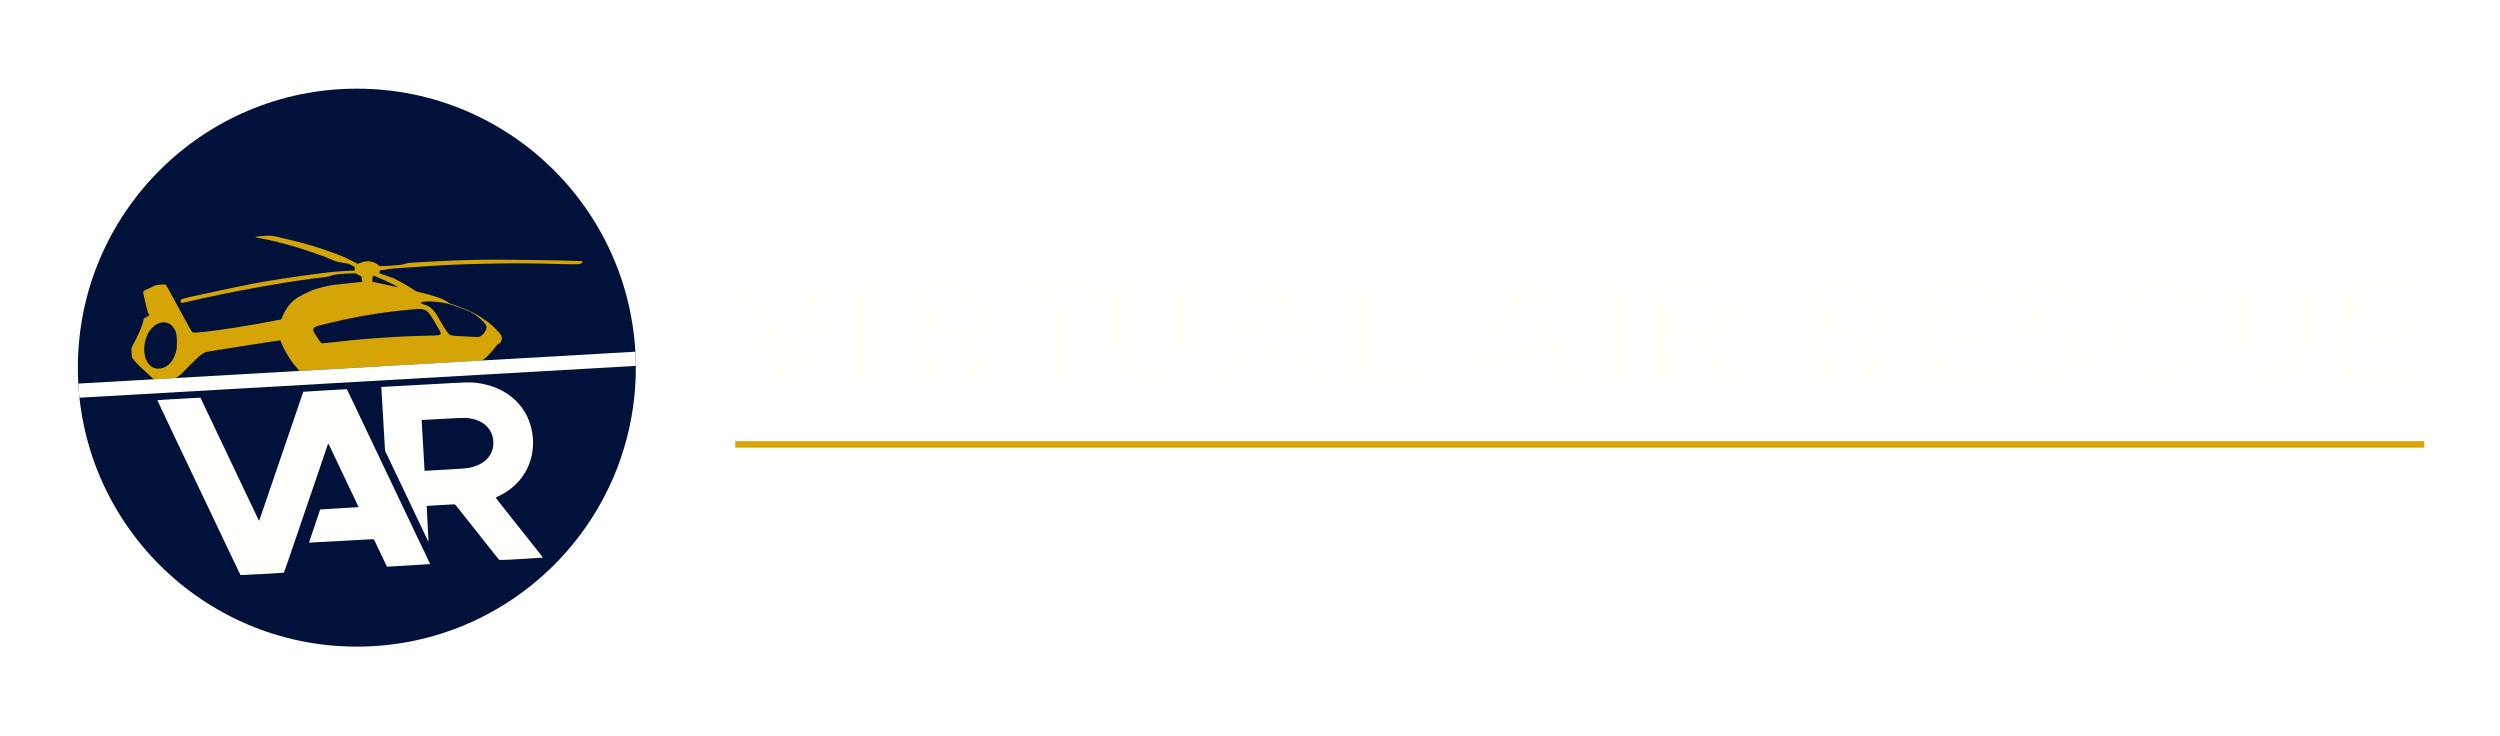
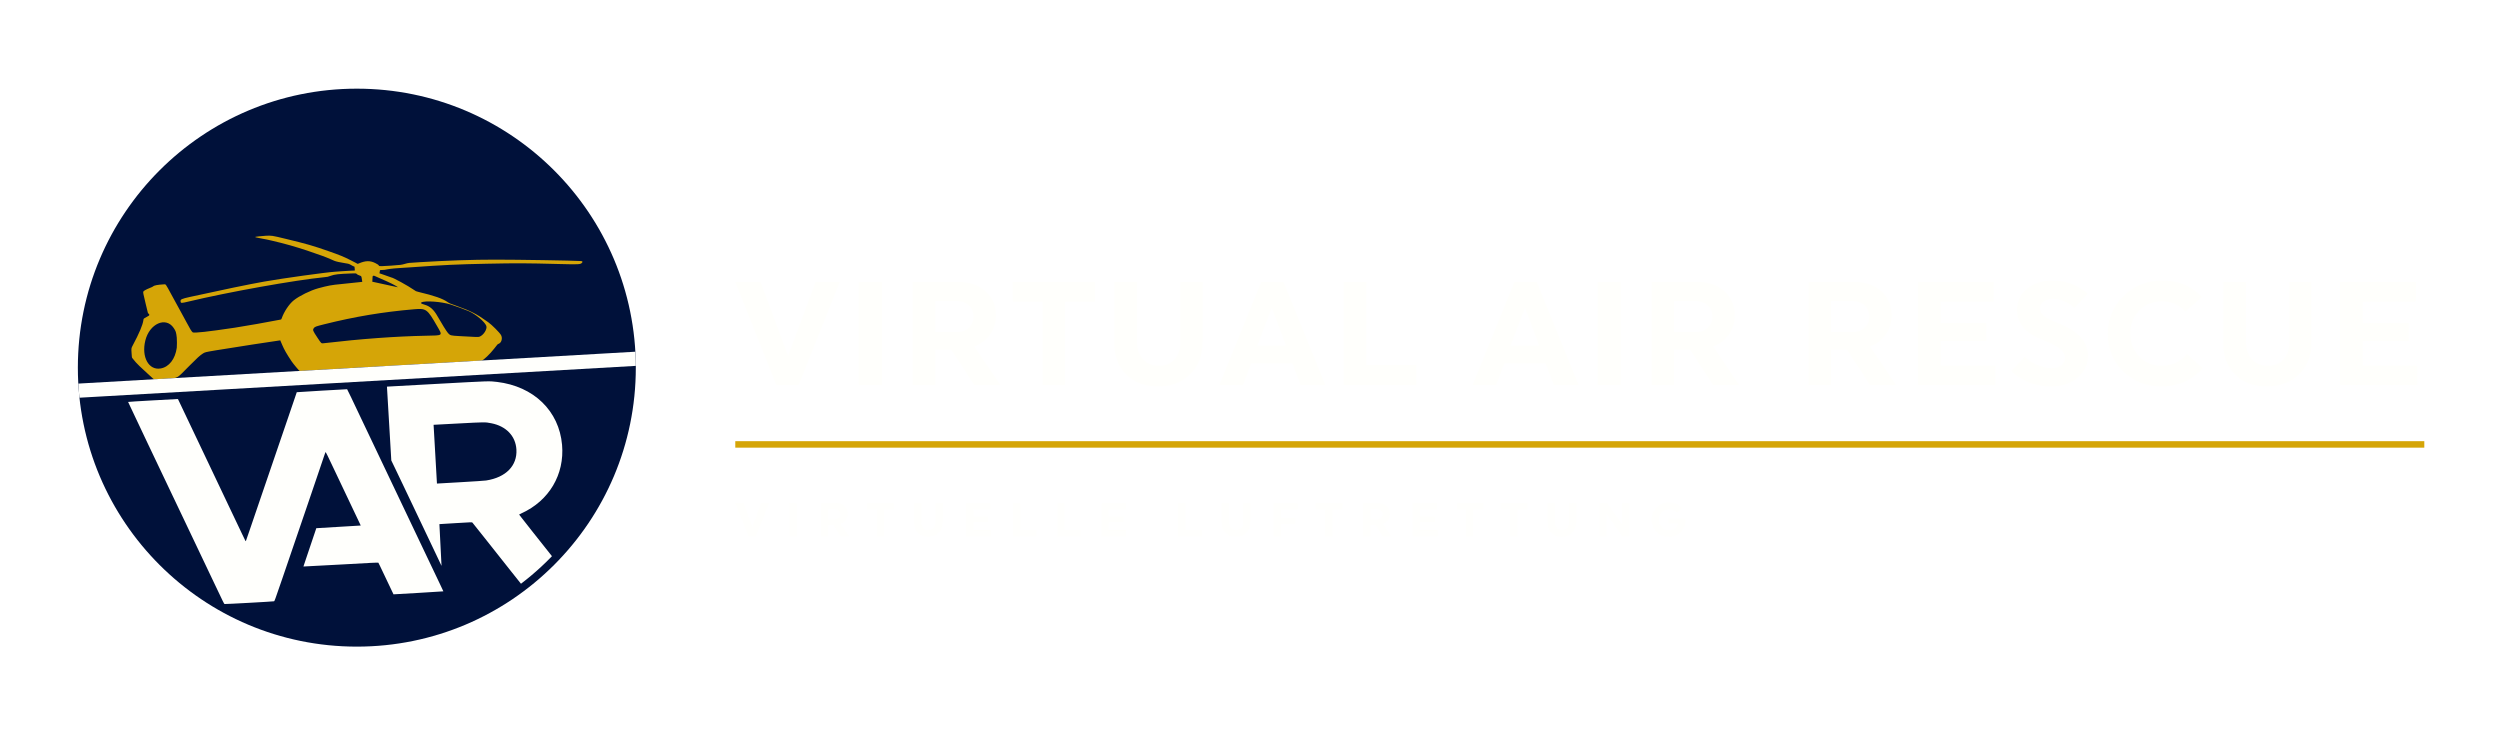
<svg xmlns="http://www.w3.org/2000/svg" viewBox="0 0 1156 340" width="1156" height="340">
  <g transform="translate(36,41.0) scale(0.5039062)">
    <defs>
      <clipPath id="n1">
        <circle cx="256" cy="256" r="256" />
      </clipPath>
    </defs>
    <g clip-path="url(#n1)">
      <circle cx="256" cy="256" r="256" fill="#00113A" />
      <g fill="#D5A507" transform="translate(49.00,134.89) scale(0.414)">
        <path d="M35.7 305.27C27.86 297.99 20 290.67 18.23 289.02C12.94 284.07 7.26 277.76 2.59 271.63C1.3 269.94 1.3 269.94 0.67 259.67C0.04 249.4 0.04 249.4 3.21 243.43C17.85 215.93 25.31 198.26 26.9 187.33C27.45 183.58 26.65 184.36 34.25 180.13C39.92 176.97 39.91 176.98 39.91 175.49C39.91 173.85 39.02 172.61 37.83 172.6C37.11 172.6 37.81 175.22 31.69 149.81C26.64 128.87 26.11 126.2 26.67 124.15C27.12 122.49 32.62 119.37 41.13 115.95C46.53 113.78 47.49 113.3 48.58 112.26C50.67 110.26 58.97 108.69 71.24 107.99C77.19 107.64 74.98 104.81 89.29 131.15C96.15 143.79 105.73 161.29 110.57 170.04C115.41 178.79 120.75 188.62 122.44 191.88C129.48 205.52 134.23 213.21 136.29 214.34C139.72 216.22 170.18 212.83 229.23 204.01C250.02 200.91 306.75 190.88 330.23 186.17C332.66 185.68 332.66 185.68 333.54 183.12C338.5 168.63 350.1 151.3 360.17 143.32C372.8 133.3 397.13 121.34 414.41 116.63C435.84 110.79 444.66 109.17 464.81 107.34C479.81 105.98 511.76 102.62 512.05 102.38C512.08 102.36 511.65 99.49 511.1 96.01C510.1 89.68 510.1 89.68 506.87 88.58C502.65 87.13 501 86.26 499.45 84.67C498.18 83.37 498.18 83.37 487.88 83.75C459.05 84.82 451.08 85.73 441.9 89.01C435.4 91.33 435.45 91.31 428.8 91.97C362.81 98.45 214.12 125.11 126.21 146.21C111.13 149.83 109.91 149.82 109.35 146.09C108.62 141.18 110.96 140.04 130.7 135.68C199.78 120.43 262.82 107.4 294.63 101.81C336.98 94.36 431.41 81.22 452.54 79.84C455.13 79.67 462.05 79.18 467.91 78.75C473.77 78.33 480.74 77.91 483.41 77.82C496.02 77.41 495.76 77.44 495.55 76.49C495.44 76.03 495.28 74.08 495.18 72.17C495.01 68.69 495.01 68.69 493.75 68.38C493.06 68.2 491.24 67.34 489.71 66.47C482.4 62.32 482.87 62.48 475.05 61.23C461.69 59.09 454.17 57.41 449.82 55.59C448.42 55 444.91 53.47 442.02 52.19C431.61 47.57 418.28 42.66 392.8 34.08C364.87 24.67 339.59 17.5 311.76 11.09C299.95 8.37 299.99 8.38 290.21 6.6C279.38 4.63 274.04 3.36 274.55 2.87C275.14 2.3 289.73 0.65 297.88 0.23C311.16 -0.46 311.55 -0.4 341.15 6.74C389.7 18.46 402.15 22.04 437.97 34.58C462.99 43.33 472.02 47.05 486.52 54.55C489.7 56.2 494.13 58.47 496.36 59.59C498.58 60.72 500.74 61.86 501.14 62.13C501.87 62.62 501.89 62.62 504.82 61.38C519.4 55.23 529.43 55.03 540.79 60.69C546.35 63.46 548.17 64.78 548.98 66.6C549.58 67.97 555.31 67.94 575.92 66.45C598.39 64.83 598.39 64.83 607.34 62.29C614.29 60.32 614.14 60.33 639.56 58.79C703.41 54.93 756.26 53.13 806.36 53.13C858.12 53.13 977.54 55.09 996.82 56.26C1000.43 56.48 1001.17 58.14 998.71 60.49C995.29 63.76 991.43 63.94 948.73 62.85C873.08 60.91 856.08 60.83 788.97 62.17C722.22 63.5 694.67 64.8 620.01 70.11C613.86 70.55 607 70.98 604.77 71.07C591.89 71.59 573.5 73.35 567.47 74.64C561.97 75.82 561.32 75.9 556.36 76.04C551.11 76.19 551.11 76.19 550.94 78.75C550.84 80.16 550.57 81.77 550.34 82.33C550.01 83.11 549.99 83.38 550.24 83.47C550.42 83.53 553.42 84.55 556.9 85.72C560.39 86.9 566.25 88.96 569.93 90.32C573.61 91.67 576.74 92.77 576.89 92.77C580.14 92.77 614.7 111.79 625.81 119.69C630.93 123.34 630.93 123.34 636.87 124.75C672.02 133.12 689.95 139.38 701.29 147.24C705.18 149.93 705.18 149.93 720.24 155.31C752.95 166.98 765.35 173.35 790.99 191.66C799.5 197.73 816.67 214.97 819.64 220.42C823.42 227.36 820.75 237.21 814.42 239.63C811.9 240.59 812.26 240.2 804.25 250.61C795.46 262.02 780.6 276.24 776.87 276.82C775.66 277 373.53 299.94 373.25 299.84C371.87 299.33 359.32 284.34 355.46 278.59C344.66 262.51 338.75 252.16 334.39 241.69C332.21 236.45 330.36 232.1 330.28 232.02C329.97 231.71 213.68 249.73 187.97 254.08C164.08 258.12 163.13 258.35 158.5 261.43C151.54 266.06 146.73 270.44 129.11 288.18C98.73 318.77 105.03 315.29 77.25 316.85C63.91 317.61 52.31 318.29 51.48 318.37C49.96 318.52 49.96 318.52 35.7 305.27ZM65.16 294.35C83.73 291.12 97.51 273.39 100.91 248.38C101.38 244.97 101.37 230.17 100.9 226C99.56 213.99 98.8 211.61 94.02 204.55C76.64 178.83 40.43 194.92 31.18 232.47C22.2 268.91 38.7 298.96 65.16 294.35ZM426.51 238.42C508.82 228.76 585.47 223.14 652.64 221.81C692.24 221.03 690.56 222.48 677.71 200.11C656.08 162.43 653.86 160.82 626.75 163.14C557.73 169.02 495.94 179.34 427.86 196.36C408.78 201.13 406.7 201.91 404.56 205.13C401.84 209.25 402.31 210.47 412.79 226.27C421.54 239.45 421.09 239.05 426.51 238.42ZM771.34 224.12C780.47 221.3 789.76 206.88 786.96 199.86C783.31 190.7 764.16 174.62 748.38 167.48C741.64 164.43 718.63 155.97 707.64 152.51C687.74 146.23 651.12 143.59 643.34 147.88C640.63 149.37 642.43 150.74 649.96 152.91C662.3 156.47 670.56 163.87 679.03 178.98C687.23 193.6 699.29 212.89 702.16 215.99C707.1 221.32 707.66 221.47 727.59 222.62C764.71 224.76 768.81 224.9 771.34 224.12ZM591.15 114.24C591.15 114.08 588 112.11 584.82 110.28C578.3 106.55 556.35 96.34 545.07 91.8C543.08 91 540.82 89.97 540.03 89.52C537.82 88.26 535.19 88.74 534.96 90.44C534.72 92.22 534.14 101.92 534.27 102.04C534.33 102.09 541.55 103.67 550.3 105.55C559.05 107.43 571.61 110.17 578.21 111.63C589.8 114.19 591.15 114.47 591.15 114.24Z" fill-rule="evenodd" />
      </g>
      <g transform="translate(256,256) rotate(-3.275)">
        <rect x="-614.4" y="0" width="1228.8" height="13" fill="#FFFFFC" />
      </g>
      <g transform="rotate(-3.275 256 256)">
        <defs>
          <clipPath id="wc1">
            <circle cx="256" cy="256" r="249.00" />
          </clipPath>
        </defs>
        <g clip-path="url(#wc1)">
-           <g fill="#FFFFFC" transform="translate(71.50,275.00) scale(0.34501)">
+           <g fill="#FFFFFC" transform="translate(44.65,275.00) scale(0.39871)">
            <path d="M195.1 478.09C193.93 477.63 193.3 476.14 173.69 427.85C169.31 417.07 161.96 399.04 157.36 387.77C144.85 357.16 130.53 321.99 124.7 307.6C121.86 300.58 116.25 286.82 112.24 277.02C99.77 246.52 89.4 221.12 84.01 207.84C76.29 188.85 63.1 156.48 36.82 92.04C5.35 14.87 0 1.67 0 1.08C0 0.81 25.85 0.66 57.45 0.74L114.9 0.89L119.73 12.77C122.38 19.3 128.74 34.93 133.87 47.51C145.14 75.16 159.52 110.48 170.14 136.58C174.45 147.19 182.06 165.9 187.05 178.15C196.26 200.76 206.8 226.67 220.74 260.99C224.99 271.44 230.49 284.93 232.96 290.97C235.43 297.02 240.44 309.31 244.09 318.29C251.9 337.51 251.75 337.2 252.42 336.01C252.69 335.53 256.69 325.8 261.33 314.39C269.84 293.41 277.55 274.47 295.12 231.29C300.44 218.23 308.05 199.52 312.04 189.73C318.74 173.26 325.93 155.59 346.48 105.11C350.8 94.49 358.42 75.79 363.41 63.54C368.4 51.29 376.16 32.19 380.66 21.08L388.83 0.89L446.64 0.59C478.44 0.43 504.66 0.45 504.91 0.64C505.16 0.82 508.67 9.11 512.7 19.04C516.73 28.98 524.11 47.13 529.11 59.38C541.84 90.6 555.55 124.24 565.9 149.64C570.75 161.56 578.1 179.6 582.23 189.73C586.36 199.85 593.99 218.56 599.17 231.29C604.36 244.03 612.91 265.01 618.18 277.91C633.59 315.68 644.01 341.24 650.83 358.08C654.35 366.73 659.95 380.49 663.29 388.66C666.63 396.82 673.22 412.99 677.95 424.58C682.68 436.18 689.46 452.8 693.03 461.52C696.6 470.24 699.52 477.52 699.52 477.7C699.52 477.88 673.66 478.03 642.04 478.03L584.56 478.03L581.68 471.05C577.2 460.19 560.23 418.53 557.18 410.93C555.68 407.17 554.19 403.76 553.87 403.36C553.42 402.77 535.39 402.61 467.27 402.61C419.95 402.61 381.24 402.46 381.24 402.26C381.24 402.07 384.56 393.72 388.61 383.71C396.8 363.5 408.21 335.11 412.82 323.49L415.81 315.92L467.08 315.77L518.34 315.62L513.87 304.63C511.41 298.59 505.44 283.89 500.59 271.97C495.75 260.05 487.88 240.68 483.1 228.92C478.32 217.16 470.83 198.72 466.45 187.95C450.59 148.87 447.82 142.25 447.34 142.09C447.07 142 445.2 146.13 443.18 151.28C441.16 156.42 434.67 172.52 428.75 187.05C422.83 201.59 414.81 221.36 410.93 231C407.04 240.63 399.56 259.07 394.3 271.97C376.24 316.27 366.82 339.41 358.64 359.56C345.14 392.83 338.8 408.42 330.37 429.04C311.03 476.38 310.36 477.95 309.1 478.28C307.23 478.79 196.4 478.6 195.1 478.09ZM881.95 474.91C879.81 472 876.03 466.65 856.48 438.84C852.23 432.79 840.49 416.09 830.38 401.72C820.26 387.35 807.21 368.78 801.36 360.45C784.84 336.91 776.14 324.62 775.21 323.48C774.4 322.5 772.01 322.45 736.79 322.59L699.23 322.74L698.93 370.83L698.63 418.92L690.21 398.15C685.57 386.72 677.74 367.49 672.81 355.4C667.87 343.32 660.52 325.28 656.47 315.32C652.42 305.36 644.8 286.65 639.54 273.75C634.28 260.85 625.94 240.41 621.01 228.33C616.08 216.24 608.68 198.2 604.57 188.24L597.09 170.13L596.94 85.03L596.79 -0.07L711.55 0.16C835.48 0.41 832.04 0.32 850.36 3.58C934.1 18.49 989.12 78.21 991.5 156.77C993.56 225.09 954.38 283.51 889.7 308.51C886.35 309.81 883.62 311.05 883.61 311.28C883.61 311.67 888.25 318.33 910.61 350.06C915.44 356.92 922.68 367.21 926.69 372.92C930.71 378.64 938.14 389.19 943.21 396.38C948.28 403.56 955.61 413.98 959.5 419.54C963.39 425.09 972.96 438.72 980.78 449.82C999.57 476.5 1000 477.12 1000 477.61C1000 477.84 973.95 478.03 942.12 478.03C884.24 478.03 884.24 478.03 881.95 474.91ZM812.44 228.62C858.16 224.16 885.99 198.77 885.99 161.52C885.99 130.34 865.44 106.28 831.53 97.74C817.42 94.19 818.24 94.23 756.09 93.98L698.93 93.75L698.93 161.48L698.93 229.22L752.61 229.22C784.27 229.22 808.81 228.97 812.44 228.62Z" fill-rule="evenodd" />
          </g>
        </g>
      </g>
    </g>
  </g>
  <g fill="#FFFFFC" transform="translate(340,178.0)">
    <path transform="translate(0.00,0) scale(0.068,-0.068)" d="M279.0 0.0 0.0 700.0H172.0L359.0 197.0L546.0 700.0H710.0L431.0 0.0Z" />
    <path transform="translate(51.34,0) scale(0.068,-0.068)" d="M85.0 0.0V700.0H242.0V0.0Z" />
    <path transform="translate(76.64,0) scale(0.068,-0.068)" d="M374.0 571.0H233.0V359.0H374.0Q429.0 359.0 461.0 388.5Q493.0 418.0 493.0 465.0Q493.0 512.0 461.0 541.5Q429.0 571.0 374.0 571.0ZM80.0 0.0V700.0H393.0Q505.0 700.0 575.0 637.0Q645.0 574.0 645.0 473.0Q645.0 399.0 605.5 343.0Q566.0 287.0 498.0 262.0L675.0 0.0H498.0L341.0 241.0H233.0V0.0Z" />
    <path transform="translate(127.30,0) scale(0.068,-0.068)" d="M575.0 567.0H371.0V0.0H219.0V567.0H15.0V700.0H575.0Z" />
    <path transform="translate(170.48,0) scale(0.068,-0.068)" d="M520.0 700.0H670.0V290.0Q670.0 156.0 586.0 73.0Q502.0 -10.0 368.0 -10.0Q233.0 -10.0 151.5 70.5Q70.0 151.0 70.0 285.0V700.0H225.0V290.0Q225.0 218.0 266.0 174.0Q307.0 130.0 373.0 130.0Q439.0 130.0 479.5 174.0Q520.0 218.0 520.0 290.0Z" />
    <path transform="translate(223.86,0) scale(0.068,-0.068)" d="M356.0 525.0 258.0 268.0H453.0ZM436.0 700.0 720.0 0.0H552.0L496.0 147.0H216.0L160.0 0.0H0.0L284.0 700.0Z" />
    <path transform="translate(275.88,0) scale(0.068,-0.068)" d="M575.0 0.0H80.0V700.0H233.0V136.0H575.0Z" />
    <path transform="translate(340.95,0) scale(0.068,-0.068)" d="M356.0 525.0 258.0 268.0H453.0ZM436.0 700.0 720.0 0.0H552.0L496.0 147.0H216.0L160.0 0.0H0.0L284.0 700.0Z" />
    <path transform="translate(392.97,0) scale(0.068,-0.068)" d="M85.0 0.0V700.0H242.0V0.0Z" />
    <path transform="translate(418.27,0) scale(0.068,-0.068)" d="M374.0 571.0H233.0V359.0H374.0Q429.0 359.0 461.0 388.5Q493.0 418.0 493.0 465.0Q493.0 512.0 461.0 541.5Q429.0 571.0 374.0 571.0ZM80.0 0.0V700.0H393.0Q505.0 700.0 575.0 637.0Q645.0 574.0 645.0 473.0Q645.0 399.0 605.5 343.0Q566.0 287.0 498.0 262.0L675.0 0.0H498.0L341.0 241.0H233.0V0.0Z" />
    <path transform="translate(490.82,0) scale(0.068,-0.068)" d="M374.0 571.0H233.0V359.0H374.0Q429.0 359.0 461.0 388.5Q493.0 418.0 493.0 465.0Q493.0 512.0 461.0 541.5Q429.0 571.0 374.0 571.0ZM80.0 0.0V700.0H393.0Q505.0 700.0 575.0 637.0Q645.0 574.0 645.0 473.0Q645.0 399.0 605.5 343.0Q566.0 287.0 498.0 262.0L675.0 0.0H498.0L341.0 241.0H233.0V0.0Z" />
    <path transform="translate(541.48,0) scale(0.068,-0.068)" d="M605.0 0.0H80.0V700.0H595.0V567.0H233.0V422.0H545.0V298.0H233.0V132.0H605.0Z" />
    <path transform="translate(588.74,0) scale(0.068,-0.068)" d="M340.0 419.0Q540.0 341.0 540.0 200.0Q540.0 110.0 470.0 50.0Q400.0 -10.0 287.0 -10.0Q238.0 -10.0 192.5 1.0Q147.0 12.0 117.0 27.0Q87.0 42.0 64.0 57.5Q41.0 73.0 30.0 84.0L20.0 95.0L110.0 192.0Q113.0 189.0 119.0 183.5Q125.0 178.0 144.0 164.5Q163.0 151.0 183.5 141.0Q204.0 131.0 234.5 122.5Q265.0 114.0 295.0 114.0Q334.0 114.0 359.0 133.5Q384.0 153.0 384.0 183.0Q384.0 218.0 350.0 245.5Q316.0 273.0 225.0 310.0Q58.0 375.0 58.0 511.0Q58.0 598.0 125.0 654.0Q192.0 710.0 301.0 710.0Q344.0 710.0 384.0 700.5Q424.0 691.0 450.5 678.0Q477.0 665.0 498.0 652.0Q519.0 639.0 528.0 630.0L538.0 620.0L448.0 523.0Q441.0 530.0 429.0 540.5Q417.0 551.0 379.5 568.5Q342.0 586.0 303.0 586.0Q261.0 586.0 237.5 567.0Q214.0 548.0 214.0 523.0Q214.0 492.0 240.5 469.5Q267.0 447.0 340.0 419.0Z" />
    <path transform="translate(631.58,0) scale(0.068,-0.068)" d="M415.0 710.0Q467.0 710.0 513.5 698.5Q560.0 687.0 590.0 670.5Q620.0 654.0 642.0 637.0Q664.0 620.0 674.0 608.0L684.0 597.0L572.0 499.0Q570.0 502.0 566.0 506.5Q562.0 511.0 547.0 523.0Q532.0 535.0 515.5 544.5Q499.0 554.0 471.0 561.5Q443.0 569.0 413.0 569.0Q320.0 569.0 259.0 506.0Q198.0 443.0 198.0 350.0Q198.0 256.0 259.0 193.0Q320.0 130.0 413.0 130.0Q445.0 130.0 474.0 138.5Q503.0 147.0 522.0 158.5Q541.0 170.0 555.0 182.0Q569.0 194.0 576.0 202.0L582.0 211.0L690.0 115.0Q686.0 110.0 679.0 101.5Q672.0 93.0 647.0 71.5Q622.0 50.0 592.0 33.5Q562.0 17.0 513.0 3.5Q464.0 -10.0 410.0 -10.0Q254.0 -10.0 149.5 92.5Q45.0 195.0 45.0 347.0Q45.0 499.0 152.0 604.5Q259.0 710.0 415.0 710.0Z" />
    <path transform="translate(683.26,0) scale(0.068,-0.068)" d="M520.0 700.0H670.0V290.0Q670.0 156.0 586.0 73.0Q502.0 -10.0 368.0 -10.0Q233.0 -10.0 151.5 70.5Q70.0 151.0 70.0 285.0V700.0H225.0V290.0Q225.0 218.0 266.0 174.0Q307.0 130.0 373.0 130.0Q439.0 130.0 479.5 174.0Q520.0 218.0 520.0 290.0Z" />
    <path transform="translate(736.64,0) scale(0.068,-0.068)" d="M605.0 0.0H80.0V700.0H595.0V567.0H233.0V422.0H545.0V298.0H233.0V132.0H605.0Z" />
  </g>
  <rect x="340" y="204.0" width="781" height="3" fill="#D5A507" />
  <g fill="#FFFFFC" opacity=".7" transform="translate(340,248.0)">
    <path transform="translate(0.00,0) scale(0.022,-0.022)" d="M279.0 0.0 0.0 700.0H172.0L359.0 197.0L546.0 700.0H710.0L431.0 0.0Z" />
    <path transform="translate(23.10,0) scale(0.022,-0.022)" d="M85.0 0.0V700.0H242.0V0.0Z" />
    <path transform="translate(37.77,0) scale(0.022,-0.022)" d="M374.0 571.0H233.0V359.0H374.0Q429.0 359.0 461.0 388.5Q493.0 418.0 493.0 465.0Q493.0 512.0 461.0 541.5Q429.0 571.0 374.0 571.0ZM80.0 0.0V700.0H393.0Q505.0 700.0 575.0 637.0Q645.0 574.0 645.0 473.0Q645.0 399.0 605.5 343.0Q566.0 287.0 498.0 262.0L675.0 0.0H498.0L341.0 241.0H233.0V0.0Z" />
    <path transform="translate(60.65,0) scale(0.022,-0.022)" d="M575.0 567.0H371.0V0.0H219.0V567.0H15.0V700.0H575.0Z" />
    <path transform="translate(81.11,0) scale(0.022,-0.022)" d="M520.0 700.0H670.0V290.0Q670.0 156.0 586.0 73.0Q502.0 -10.0 368.0 -10.0Q233.0 -10.0 151.5 70.5Q70.0 151.0 70.0 285.0V700.0H225.0V290.0Q225.0 218.0 266.0 174.0Q307.0 130.0 373.0 130.0Q439.0 130.0 479.5 174.0Q520.0 218.0 520.0 290.0Z" />
    <path transform="translate(104.87,0) scale(0.022,-0.022)" d="M605.0 0.0H80.0V700.0H595.0V567.0H233.0V422.0H545.0V298.0H233.0V132.0H605.0Z" />
    <path transform="translate(126.65,0) scale(0.022,-0.022)" d="M575.0 0.0H80.0V700.0H233.0V136.0H575.0Z" />
    <path transform="translate(147.11,0) scale(0.022,-0.022)" d="M575.0 0.0H80.0V700.0H233.0V136.0H575.0Z" />
    <path transform="translate(167.57,0) scale(0.022,-0.022)" d="M605.0 0.0H80.0V700.0H595.0V567.0H233.0V422.0H545.0V298.0H233.0V132.0H605.0Z" />
    <path transform="translate(202.93,0) scale(0.022,-0.022)" d="M575.0 0.0H80.0V700.0H233.0V136.0H575.0Z" />
    <path transform="translate(223.39,0) scale(0.022,-0.022)" d="M520.0 700.0H670.0V290.0Q670.0 156.0 586.0 73.0Q502.0 -10.0 368.0 -10.0Q233.0 -10.0 151.5 70.5Q70.0 151.0 70.0 285.0V700.0H225.0V290.0Q225.0 218.0 266.0 174.0Q307.0 130.0 373.0 130.0Q439.0 130.0 479.5 174.0Q520.0 218.0 520.0 290.0Z" />
    <path transform="translate(247.15,0) scale(0.022,-0.022)" d="M535.0 262.0H233.0V0.0H80.0V700.0H585.0V567.0H233.0V391.0H535.0Z" />
    <path transform="translate(268.05,0) scale(0.022,-0.022)" d="M575.0 567.0H371.0V0.0H219.0V567.0H15.0V700.0H575.0Z" />
    <path transform="translate(288.51,0) scale(0.022,-0.022)" d="M374.0 571.0H233.0V359.0H374.0Q429.0 359.0 461.0 388.5Q493.0 418.0 493.0 465.0Q493.0 512.0 461.0 541.5Q429.0 571.0 374.0 571.0ZM80.0 0.0V700.0H393.0Q505.0 700.0 575.0 637.0Q645.0 574.0 645.0 473.0Q645.0 399.0 605.5 343.0Q566.0 287.0 498.0 262.0L675.0 0.0H498.0L341.0 241.0H233.0V0.0Z" />
    <path transform="translate(311.39,0) scale(0.022,-0.022)" d="M605.0 0.0H80.0V700.0H595.0V567.0H233.0V422.0H545.0V298.0H233.0V132.0H605.0Z" />
    <path transform="translate(333.17,0) scale(0.022,-0.022)" d="M575.0 567.0H371.0V0.0H219.0V567.0H15.0V700.0H575.0Z" />
    <path transform="translate(353.63,0) scale(0.022,-0.022)" d="M575.0 567.0H371.0V0.0H219.0V567.0H15.0V700.0H575.0Z" />
    <path transform="translate(374.09,0) scale(0.022,-0.022)" d="M520.0 700.0H670.0V290.0Q670.0 156.0 586.0 73.0Q502.0 -10.0 368.0 -10.0Q233.0 -10.0 151.5 70.5Q70.0 151.0 70.0 285.0V700.0H225.0V290.0Q225.0 218.0 266.0 174.0Q307.0 130.0 373.0 130.0Q439.0 130.0 479.5 174.0Q520.0 218.0 520.0 290.0Z" />
    <path transform="translate(397.85,0) scale(0.022,-0.022)" d="M561.0 0.0 229.0 472.0V0.0H80.0V700.0H238.0L561.0 240.0V700.0H710.0V0.0Z" />
    <path transform="translate(422.71,0) scale(0.022,-0.022)" d="M405.0 380.0H753.0Q755.0 361.0 755.0 341.0Q754.0 192.0 657.5 91.0Q561.0 -10.0 410.0 -10.0Q254.0 -10.0 149.5 93.0Q45.0 196.0 45.0 348.0Q45.0 500.0 152.0 605.0Q259.0 710.0 415.0 710.0Q467.0 710.0 513.5 699.0Q560.0 688.0 589.5 672.0Q619.0 656.0 641.5 640.0Q664.0 624.0 674.0 613.0L683.0 602.0L577.0 494.0Q575.0 497.0 570.5 502.0Q566.0 507.0 550.5 520.5Q535.0 534.0 517.5 544.0Q500.0 554.0 471.5 562.0Q443.0 570.0 412.0 570.0Q319.0 570.0 258.0 507.0Q197.0 444.0 197.0 349.0Q197.0 254.0 258.0 190.5Q319.0 127.0 412.0 127.0Q485.0 127.0 535.0 165.5Q585.0 204.0 598.0 270.0H405.0Z" />
  </g>
</svg>
